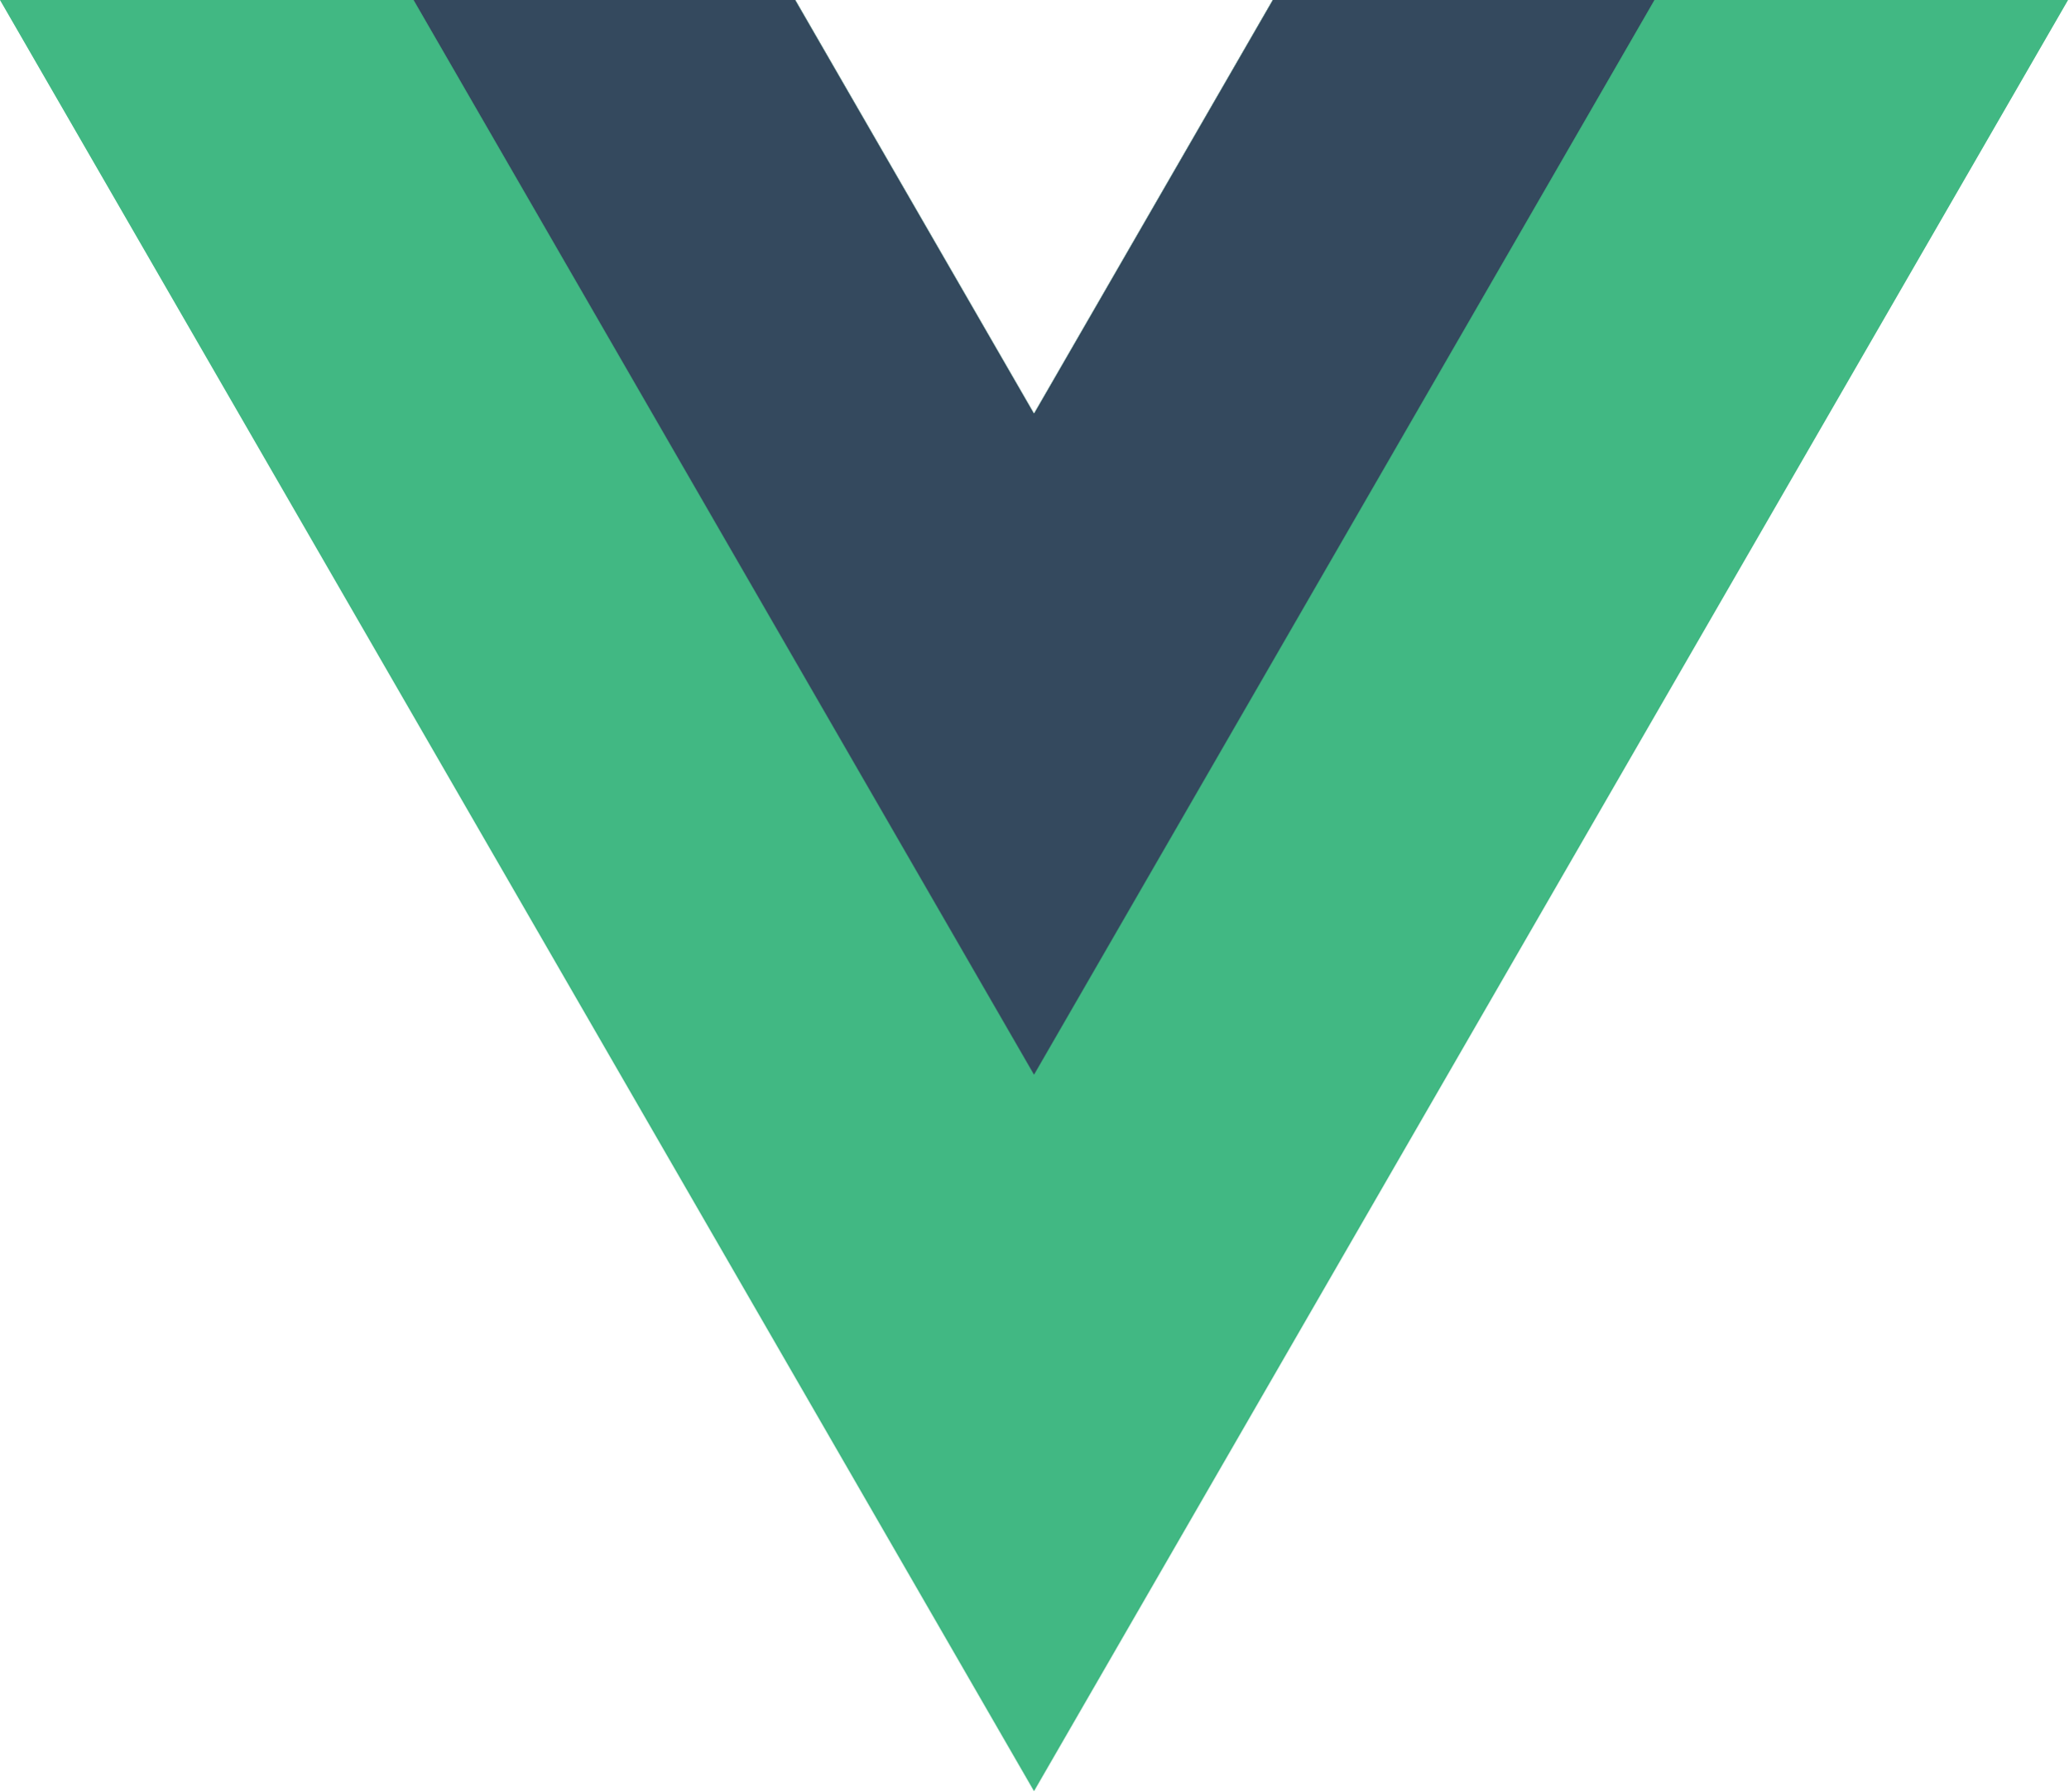
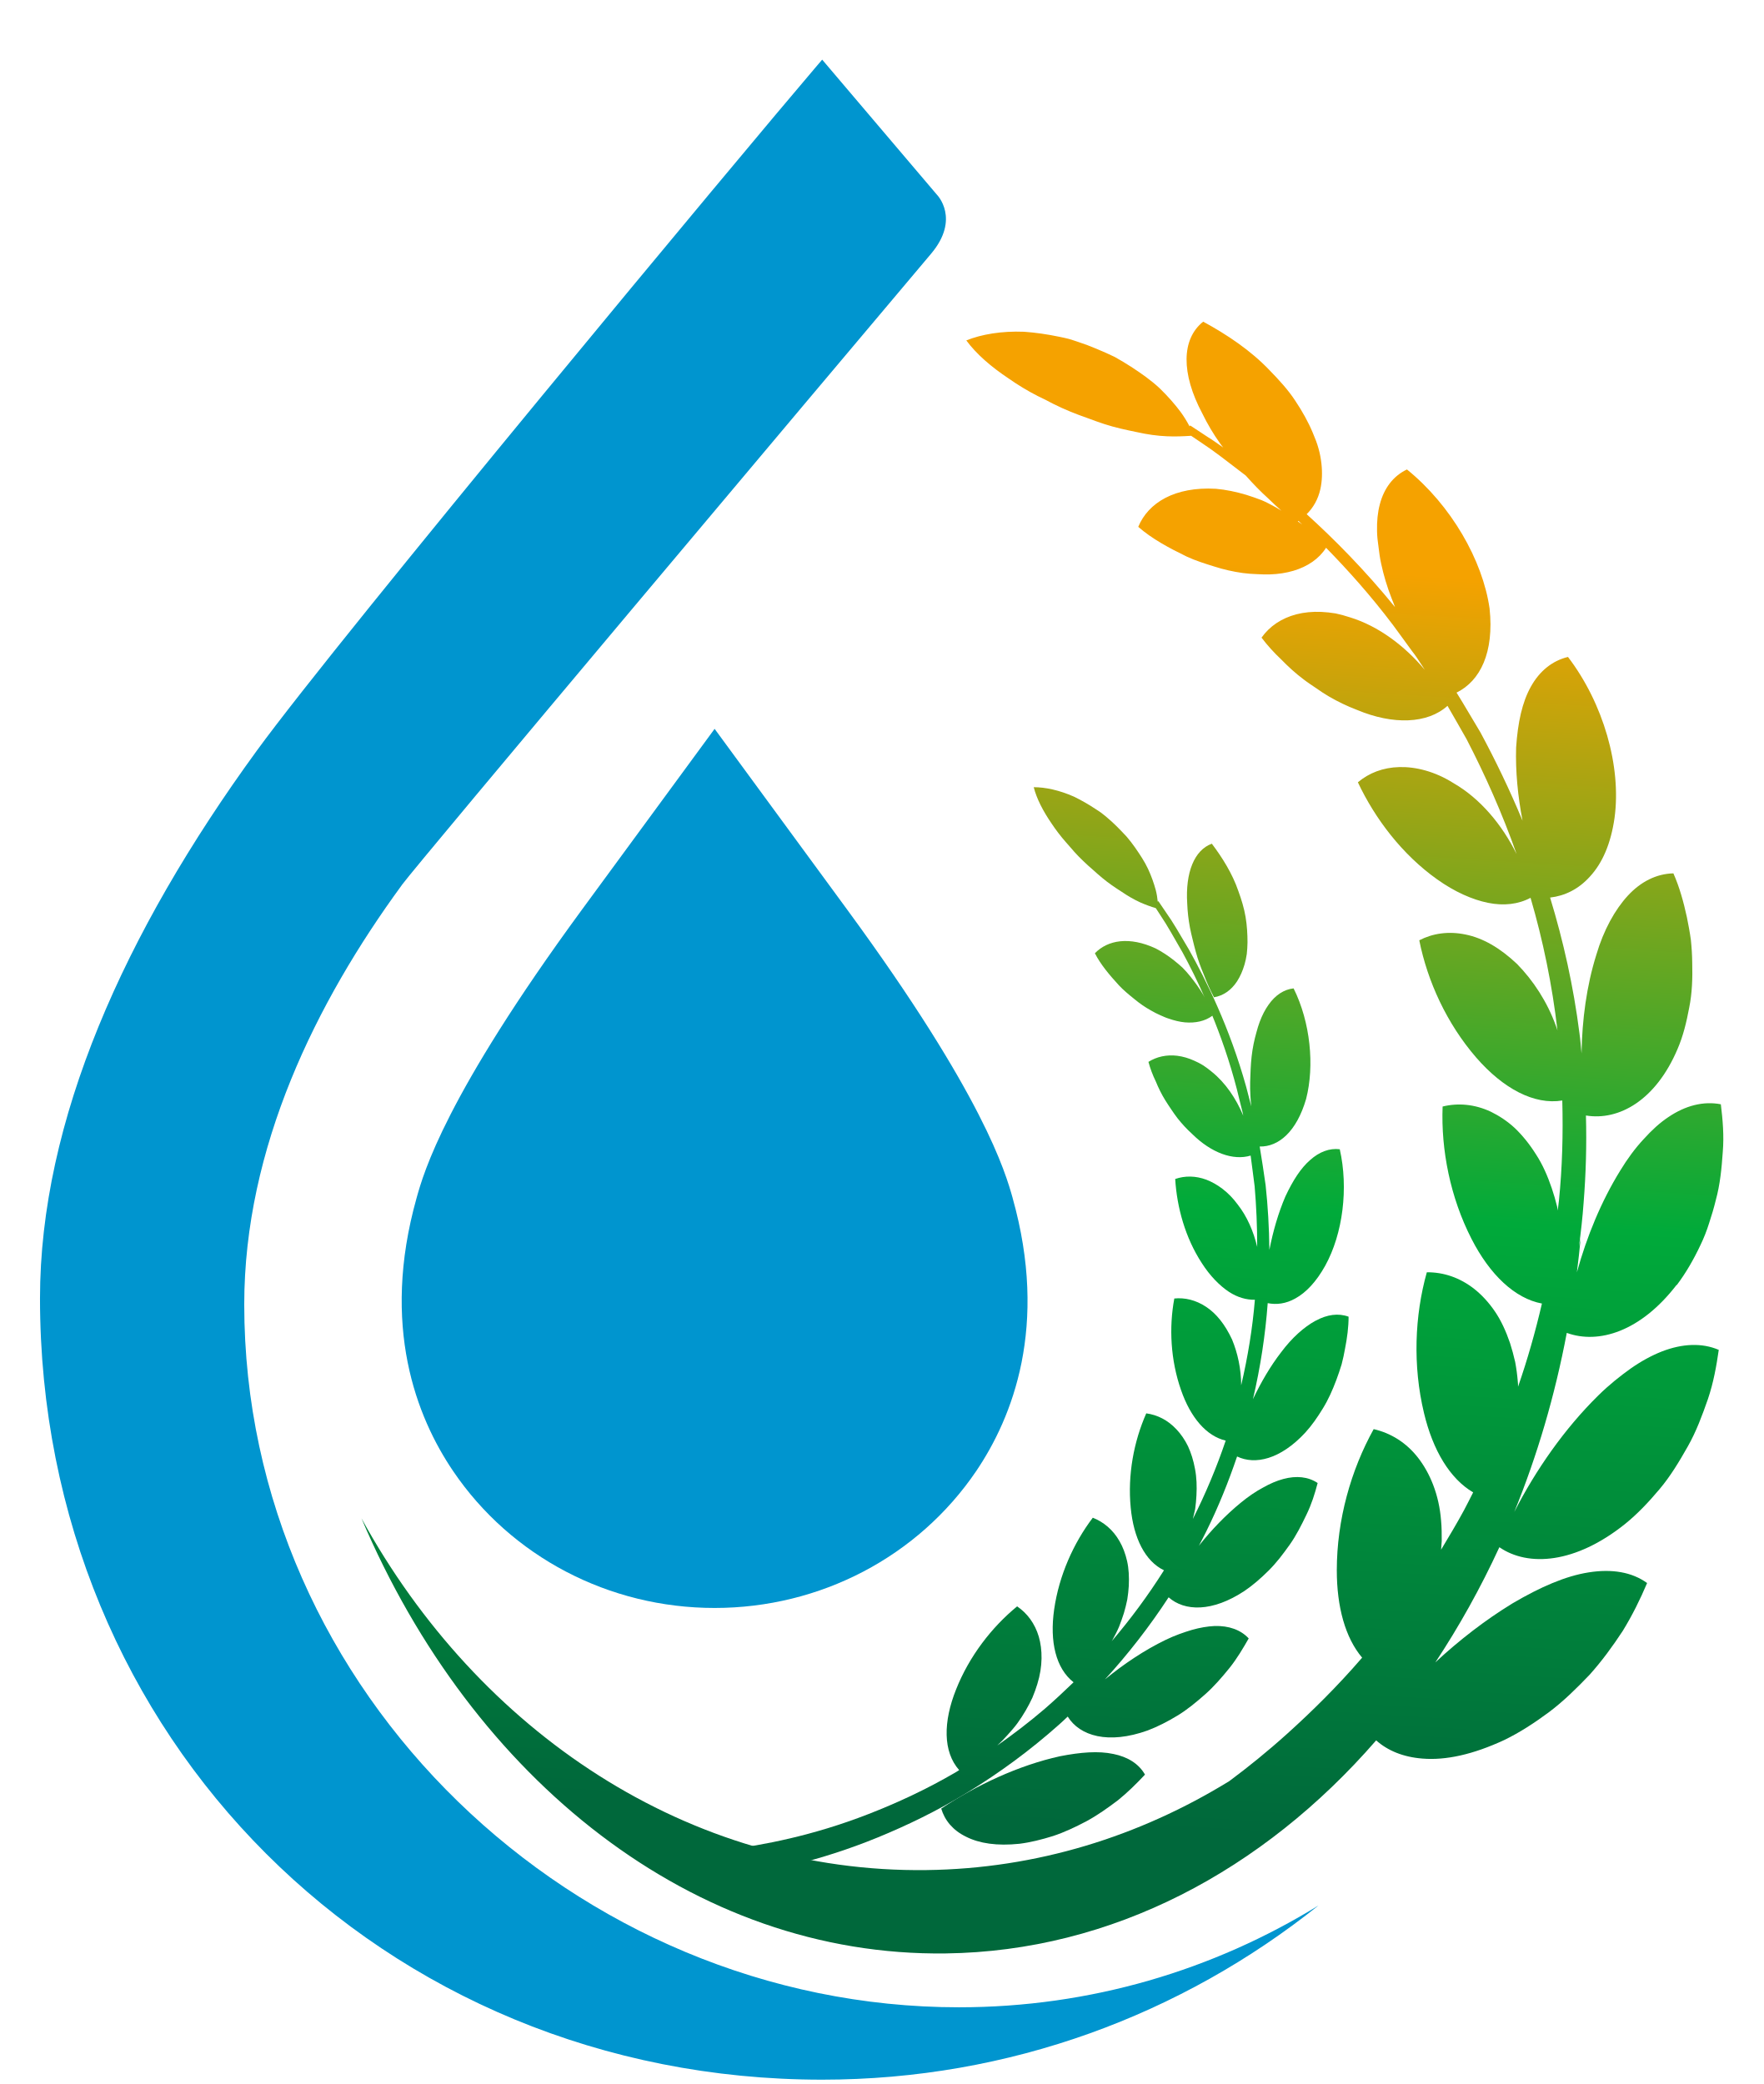
- <svg xmlns="http://www.w3.org/2000/svg" viewBox="0 0 261.76 226.69">
-   <path d="M161.096.001l-30.225 52.351L100.647.001H-.005l130.877 226.688L261.749.001z" fill="#41b883" />
-   <path d="M161.096.001l-30.225 52.351L100.647.001H52.346l78.526 136.01L209.398.001z" fill="#34495e" />
+ <svg xmlns="http://www.w3.org/2000/svg" width="22" height="26" viewBox="0 0 22 26" fill="none">
+   <path fill-rule="evenodd" clip-rule="evenodd" d="M13.887 21.882C13.704 21.843 13.483 21.86 13.223 21.911C12.709 22.024 12.179 22.272 11.742 22.564C11.786 22.711 11.887 22.835 12.052 22.915C12.218 22.999 12.438 23.032 12.717 23.003C12.854 22.986 12.994 22.951 13.138 22.906C13.28 22.859 13.419 22.793 13.557 22.72C13.695 22.645 13.822 22.554 13.948 22.459C14.069 22.361 14.18 22.251 14.284 22.14C14.208 22.006 14.071 21.919 13.888 21.882H13.887Z" fill="url(#paint0_linear_1_25)" />
+   <path fill-rule="evenodd" clip-rule="evenodd" d="M16.409 16.479C16.269 16.556 16.119 16.688 15.983 16.87C15.847 17.046 15.731 17.246 15.631 17.456C15.725 17.054 15.786 16.651 15.815 16.258C15.925 16.28 16.041 16.266 16.159 16.2C16.294 16.126 16.422 15.99 16.533 15.79C16.753 15.391 16.824 14.822 16.714 14.338C16.587 14.322 16.459 14.37 16.345 14.472C16.228 14.573 16.13 14.726 16.036 14.926C15.947 15.133 15.881 15.362 15.836 15.594C15.833 15.316 15.817 15.046 15.789 14.786C15.765 14.622 15.742 14.46 15.715 14.304C15.951 14.309 16.175 14.119 16.294 13.711C16.401 13.295 16.348 12.753 16.138 12.331C16.017 12.344 15.909 12.416 15.825 12.536C15.783 12.595 15.746 12.666 15.715 12.749C15.701 12.789 15.686 12.832 15.675 12.877C15.662 12.924 15.649 12.973 15.639 13.024C15.618 13.127 15.607 13.232 15.602 13.34C15.597 13.447 15.592 13.558 15.599 13.666C15.601 13.713 15.605 13.758 15.61 13.803C15.589 13.721 15.568 13.64 15.547 13.561C15.339 12.815 15.049 12.234 14.829 11.841C14.715 11.648 14.626 11.494 14.555 11.396C14.487 11.296 14.451 11.243 14.451 11.243L14.443 11.249C14.439 11.203 14.431 11.153 14.418 11.103C14.395 11.019 14.364 10.93 14.322 10.84C14.28 10.75 14.222 10.663 14.159 10.572C14.127 10.527 14.093 10.482 14.056 10.439C14.017 10.397 13.977 10.355 13.935 10.313C13.893 10.271 13.85 10.232 13.806 10.195C13.783 10.177 13.762 10.158 13.74 10.142C13.717 10.126 13.695 10.11 13.67 10.095C13.579 10.034 13.486 9.982 13.398 9.939C13.215 9.858 13.041 9.821 12.896 9.821C12.933 9.966 13.012 10.118 13.118 10.273C13.17 10.351 13.23 10.431 13.298 10.508C13.314 10.527 13.332 10.547 13.349 10.566C13.367 10.585 13.383 10.606 13.401 10.626C13.436 10.664 13.474 10.705 13.514 10.742C13.553 10.78 13.593 10.816 13.633 10.85C13.672 10.885 13.711 10.921 13.751 10.953C13.83 11.019 13.912 11.074 13.992 11.125C14.069 11.178 14.146 11.222 14.224 11.258C14.292 11.288 14.358 11.312 14.419 11.33C14.435 11.356 14.458 11.391 14.489 11.438C14.556 11.536 14.642 11.69 14.753 11.883C14.842 12.047 14.942 12.246 15.042 12.475C15.033 12.455 15.024 12.434 15.013 12.415C14.965 12.333 14.908 12.254 14.848 12.18C14.818 12.143 14.787 12.107 14.753 12.073C14.718 12.041 14.682 12.01 14.645 11.981C14.572 11.923 14.495 11.873 14.418 11.833C14.09 11.68 13.819 11.727 13.659 11.893C13.733 12.038 13.845 12.168 13.958 12.292C14.016 12.354 14.084 12.41 14.15 12.463C14.216 12.518 14.285 12.566 14.361 12.608C14.398 12.629 14.435 12.649 14.473 12.665C14.51 12.681 14.543 12.697 14.579 12.708C14.648 12.732 14.718 12.749 14.782 12.755C14.913 12.766 15.031 12.741 15.124 12.673C15.121 12.662 15.116 12.65 15.111 12.639C15.226 12.918 15.339 13.235 15.431 13.592C15.454 13.684 15.476 13.779 15.501 13.875C15.504 13.89 15.507 13.904 15.51 13.919C15.42 13.704 15.287 13.508 15.118 13.372C15.082 13.342 15.047 13.316 15.011 13.292C14.974 13.269 14.937 13.25 14.9 13.234C14.828 13.201 14.757 13.181 14.689 13.172C14.553 13.155 14.429 13.184 14.327 13.248C14.35 13.331 14.379 13.411 14.418 13.49C14.451 13.571 14.49 13.651 14.537 13.727C14.56 13.766 14.587 13.803 14.611 13.84C14.636 13.877 14.661 13.914 14.689 13.95C14.744 14.02 14.805 14.086 14.873 14.148C15.111 14.383 15.384 14.483 15.602 14.417C15.62 14.543 15.634 14.67 15.652 14.801C15.673 15.046 15.684 15.299 15.684 15.557C15.638 15.362 15.557 15.176 15.441 15.028C15.326 14.87 15.184 14.77 15.05 14.718C14.915 14.668 14.782 14.667 14.661 14.709C14.682 15.062 14.787 15.444 14.994 15.76C15.095 15.918 15.215 16.04 15.333 16.118C15.436 16.185 15.547 16.218 15.655 16.216C15.626 16.567 15.568 16.925 15.484 17.283C15.484 17.082 15.441 16.882 15.37 16.711C15.281 16.521 15.173 16.387 15.045 16.303C14.918 16.219 14.781 16.187 14.65 16.2C14.582 16.562 14.603 16.97 14.734 17.343C14.852 17.684 15.05 17.917 15.291 17.973C15.178 18.307 15.04 18.636 14.881 18.951C14.89 18.91 14.902 18.868 14.91 18.827C14.918 18.769 14.923 18.713 14.926 18.657C14.932 18.544 14.929 18.434 14.908 18.326C14.889 18.22 14.858 18.125 14.821 18.044C14.781 17.962 14.732 17.891 14.677 17.833C14.569 17.717 14.439 17.652 14.3 17.633C14.145 17.983 14.066 18.4 14.106 18.81C14.142 19.189 14.285 19.477 14.521 19.591C14.322 19.906 14.103 20.202 13.867 20.478C13.872 20.47 13.877 20.464 13.88 20.457C13.909 20.404 13.937 20.351 13.961 20.294C13.983 20.238 14.003 20.181 14.021 20.125C14.038 20.069 14.051 20.012 14.063 19.956C14.072 19.898 14.079 19.841 14.082 19.785C14.087 19.672 14.082 19.57 14.061 19.477C14.04 19.384 14.008 19.3 13.967 19.229C13.885 19.085 13.769 18.989 13.633 18.935C13.393 19.251 13.212 19.654 13.151 20.078C13.093 20.481 13.172 20.815 13.393 20.988C13.275 21.102 13.156 21.213 13.035 21.318C12.841 21.484 12.641 21.637 12.441 21.777C12.488 21.734 12.531 21.689 12.573 21.642C12.615 21.595 12.657 21.548 12.694 21.497C12.731 21.445 12.765 21.394 12.796 21.34C12.826 21.287 12.855 21.234 12.88 21.179C12.904 21.123 12.923 21.067 12.941 21.01C13.01 20.788 13.006 20.581 12.959 20.418C12.91 20.254 12.815 20.127 12.689 20.041C12.371 20.302 12.092 20.663 11.928 21.076C11.765 21.482 11.763 21.855 11.966 22.084C11.955 22.09 11.942 22.098 11.931 22.106C11.558 22.325 11.185 22.496 10.835 22.632C10.133 22.906 9.51 23.02 9.076 23.077C8.966 23.09 8.869 23.099 8.786 23.109C8.7 23.114 8.629 23.119 8.569 23.123C8.452 23.131 8.39 23.135 8.39 23.135L8.406 23.491C8.406 23.491 8.471 23.486 8.594 23.476C8.655 23.471 8.731 23.465 8.819 23.459C8.908 23.447 9.01 23.434 9.123 23.418C9.575 23.352 10.223 23.222 10.95 22.924C11.313 22.775 11.697 22.591 12.079 22.356C12.462 22.122 12.846 21.842 13.21 21.518C13.248 21.486 13.283 21.45 13.32 21.416C13.47 21.658 13.825 21.766 14.318 21.589C14.442 21.542 14.565 21.479 14.687 21.405C14.81 21.331 14.923 21.237 15.034 21.139C15.145 21.041 15.244 20.926 15.338 20.81C15.431 20.694 15.507 20.565 15.578 20.441C15.478 20.333 15.329 20.281 15.153 20.286C15.065 20.29 14.97 20.306 14.868 20.335C14.768 20.365 14.655 20.404 14.542 20.459C14.279 20.586 14.021 20.759 13.785 20.952C14.072 20.638 14.34 20.294 14.579 19.928C14.777 20.104 15.123 20.115 15.526 19.848C15.631 19.777 15.73 19.69 15.826 19.595C15.875 19.546 15.92 19.495 15.964 19.44C16.007 19.385 16.049 19.329 16.09 19.271C16.172 19.155 16.236 19.027 16.298 18.898C16.361 18.769 16.403 18.636 16.438 18.502C16.32 18.423 16.172 18.408 16.009 18.452C15.927 18.474 15.843 18.51 15.755 18.56C15.665 18.608 15.573 18.671 15.479 18.748C15.291 18.902 15.115 19.085 14.957 19.284C14.987 19.224 15.021 19.164 15.05 19.103C15.199 18.802 15.325 18.489 15.433 18.171C15.657 18.279 15.973 18.208 16.282 17.875C16.364 17.786 16.435 17.683 16.503 17.572C16.572 17.46 16.625 17.34 16.672 17.214C16.696 17.151 16.717 17.086 16.737 17.022C16.754 16.956 16.769 16.89 16.78 16.824C16.806 16.692 16.824 16.558 16.824 16.427C16.696 16.38 16.556 16.4 16.416 16.476L16.409 16.479Z" fill="url(#paint1_linear_1_25)" />
+   <path fill-rule="evenodd" clip-rule="evenodd" d="M14.845 11.573C14.855 11.623 14.866 11.673 14.879 11.723C14.892 11.773 14.903 11.825 14.918 11.875C14.945 11.975 14.981 12.072 15.021 12.167C15.057 12.263 15.099 12.355 15.145 12.442C15.26 12.423 15.36 12.355 15.434 12.241C15.471 12.183 15.502 12.115 15.526 12.033C15.538 11.992 15.547 11.949 15.554 11.902C15.559 11.857 15.562 11.809 15.563 11.757C15.563 11.656 15.557 11.548 15.539 11.44C15.521 11.332 15.488 11.224 15.449 11.117C15.375 10.901 15.25 10.701 15.118 10.526C14.9 10.605 14.786 10.885 14.811 11.274C14.815 11.373 14.826 11.473 14.845 11.573Z" fill="url(#paint2_linear_1_25)" />
+   <path fill-rule="evenodd" clip-rule="evenodd" d="M11.963 25.043C7.185 25.043 3.047 21.121 3.047 16.274C3.047 14.317 3.944 12.504 5.011 11.045L5.014 11.04C5.206 10.777 10.233 4.805 11.616 3.165C11.984 2.728 11.689 2.43 11.689 2.43L10.357 0.862L10.257 0.744C10.257 0.744 10.227 0.78 10.17 0.846C9.323 1.837 4.249 7.93 3.204 9.365C1.546 11.641 0.499 13.987 0.499 16.198C0.499 21.679 4.771 25.946 10.257 25.946C12.601 25.946 14.75 25.13 16.448 23.773C15.139 24.579 13.604 25.043 11.963 25.043Z" fill="#0095CF" />
+   <path fill-rule="evenodd" clip-rule="evenodd" d="M20.921 16.029C21.032 15.881 21.128 15.715 21.212 15.537C21.255 15.449 21.291 15.357 21.321 15.262C21.352 15.168 21.381 15.072 21.405 14.973C21.459 14.777 21.478 14.575 21.492 14.373C21.509 14.172 21.492 13.972 21.468 13.777C21.25 13.735 21.026 13.793 20.813 13.937C20.706 14.008 20.605 14.101 20.505 14.212C20.401 14.323 20.303 14.456 20.213 14.604C19.975 14.989 19.795 15.429 19.672 15.874C19.69 15.734 19.706 15.592 19.719 15.449C19.712 15.484 19.704 15.518 19.698 15.553C19.722 15.371 19.743 15.188 19.756 15.005C19.785 14.643 19.795 14.28 19.785 13.917C20.197 13.985 20.657 13.727 20.928 13.087C20.997 12.928 21.039 12.755 21.073 12.573C21.11 12.391 21.116 12.204 21.111 12.012C21.11 11.917 21.104 11.82 21.094 11.725C21.081 11.63 21.063 11.535 21.044 11.441C21.003 11.253 20.952 11.067 20.876 10.896C20.663 10.901 20.469 11 20.308 11.174C20.148 11.348 20.006 11.601 19.914 11.914C19.793 12.3 19.737 12.723 19.73 13.142C19.722 13.058 19.716 12.974 19.704 12.89C19.63 12.307 19.503 11.739 19.338 11.198C19.522 11.177 19.693 11.093 19.833 10.938C19.99 10.769 20.096 10.526 20.142 10.203C20.229 9.562 20.003 8.775 19.561 8.196C19.365 8.243 19.207 8.372 19.099 8.565C18.989 8.761 18.935 9.014 18.914 9.326C18.905 9.621 18.935 9.932 18.994 10.239C18.833 9.852 18.655 9.483 18.468 9.136C18.366 8.968 18.271 8.801 18.171 8.641C18.467 8.495 18.641 8.14 18.583 7.592C18.497 6.989 18.102 6.302 17.552 5.857C17.382 5.938 17.267 6.089 17.214 6.291C17.187 6.391 17.176 6.504 17.179 6.628C17.18 6.689 17.187 6.754 17.197 6.82C17.205 6.887 17.214 6.958 17.23 7.031C17.261 7.176 17.305 7.323 17.361 7.466C17.376 7.502 17.39 7.537 17.403 7.574C17.026 7.111 16.646 6.728 16.301 6.415C16.383 6.334 16.443 6.231 16.472 6.102C16.493 6.007 16.498 5.899 16.485 5.782C16.478 5.722 16.467 5.659 16.449 5.596C16.432 5.533 16.407 5.469 16.378 5.401C16.322 5.266 16.246 5.13 16.157 4.997C16.069 4.863 15.956 4.74 15.838 4.619C15.604 4.373 15.307 4.174 15.01 4.013C14.737 4.231 14.734 4.66 14.999 5.158C15.062 5.287 15.136 5.414 15.223 5.535C15.234 5.551 15.247 5.567 15.26 5.583C15.187 5.532 15.121 5.485 15.065 5.451C14.924 5.358 14.848 5.308 14.848 5.308L14.84 5.319C14.808 5.259 14.773 5.2 14.729 5.14C14.656 5.042 14.568 4.942 14.466 4.843C14.363 4.747 14.242 4.661 14.111 4.576C14.045 4.534 13.977 4.492 13.906 4.453C13.833 4.418 13.758 4.384 13.68 4.352C13.603 4.319 13.525 4.29 13.448 4.265C13.409 4.252 13.372 4.239 13.333 4.228C13.294 4.218 13.256 4.21 13.217 4.202C13.064 4.17 12.917 4.149 12.776 4.139C12.494 4.128 12.244 4.171 12.055 4.247C12.181 4.418 12.365 4.577 12.586 4.724C12.696 4.801 12.815 4.874 12.944 4.94C12.976 4.956 13.009 4.972 13.043 4.988C13.075 5.006 13.109 5.022 13.143 5.04C13.21 5.074 13.28 5.105 13.352 5.135C13.424 5.164 13.496 5.192 13.567 5.216C13.637 5.243 13.706 5.267 13.775 5.29C13.912 5.335 14.051 5.364 14.182 5.391C14.311 5.42 14.437 5.438 14.558 5.443C14.666 5.448 14.766 5.443 14.86 5.437C14.895 5.461 14.941 5.493 15.002 5.533C15.134 5.619 15.315 5.759 15.541 5.933C15.63 6.033 15.723 6.13 15.823 6.22C15.877 6.273 15.931 6.323 15.986 6.372C15.964 6.359 15.941 6.343 15.917 6.33C15.857 6.297 15.799 6.265 15.736 6.239C15.673 6.215 15.61 6.193 15.546 6.173C15.418 6.135 15.292 6.109 15.168 6.098C14.656 6.069 14.324 6.272 14.2 6.573C14.374 6.725 14.589 6.839 14.805 6.944C14.915 6.995 15.033 7.032 15.149 7.068C15.263 7.105 15.383 7.132 15.504 7.149C15.563 7.157 15.623 7.161 15.681 7.163C15.738 7.166 15.791 7.168 15.844 7.166C15.949 7.163 16.047 7.147 16.136 7.121C16.314 7.068 16.456 6.971 16.543 6.834C16.814 7.111 17.098 7.427 17.376 7.795C17.453 7.901 17.534 8.009 17.614 8.121C17.657 8.175 17.695 8.233 17.732 8.291C17.747 8.312 17.76 8.335 17.774 8.356C17.523 8.056 17.195 7.811 16.845 7.703C16.782 7.682 16.722 7.666 16.662 7.653C16.601 7.643 16.543 7.637 16.485 7.634C16.372 7.629 16.267 7.64 16.173 7.664C15.986 7.713 15.838 7.814 15.738 7.955C15.81 8.051 15.893 8.142 15.983 8.227C16.07 8.316 16.162 8.401 16.264 8.477C16.314 8.516 16.369 8.551 16.42 8.586C16.472 8.624 16.525 8.657 16.58 8.69C16.69 8.754 16.806 8.81 16.927 8.856C17.381 9.047 17.81 9.03 18.058 8.806C18.137 8.941 18.215 9.081 18.296 9.222C18.526 9.666 18.741 10.147 18.92 10.655C18.739 10.289 18.467 9.963 18.134 9.771C17.9 9.623 17.661 9.565 17.458 9.57C17.253 9.575 17.077 9.644 16.94 9.76C17.153 10.213 17.492 10.661 17.929 10.971C18.145 11.125 18.366 11.224 18.565 11.264C18.759 11.303 18.941 11.283 19.094 11.201C19.249 11.731 19.364 12.286 19.43 12.857C19.424 12.836 19.417 12.815 19.409 12.795C19.302 12.499 19.128 12.233 18.925 12.026C18.709 11.822 18.496 11.702 18.283 11.659C18.071 11.615 17.874 11.644 17.706 11.731C17.808 12.244 18.05 12.771 18.416 13.194C18.755 13.584 19.141 13.787 19.49 13.73C19.501 14.146 19.49 14.564 19.448 14.981C19.445 15.021 19.436 15.062 19.433 15.102C19.43 15.088 19.43 15.073 19.427 15.059C19.407 14.978 19.385 14.901 19.359 14.825C19.307 14.673 19.246 14.53 19.16 14.399C19.078 14.269 18.989 14.161 18.898 14.074C18.802 13.985 18.699 13.919 18.599 13.87C18.396 13.775 18.189 13.758 17.997 13.805C17.976 14.345 18.092 14.938 18.358 15.457C18.586 15.903 18.898 16.2 19.236 16.263C19.154 16.616 19.056 16.962 18.938 17.301C18.938 17.28 18.938 17.257 18.935 17.236C18.928 17.153 18.917 17.07 18.902 16.991C18.884 16.911 18.862 16.832 18.838 16.756C18.786 16.605 18.726 16.474 18.649 16.361C18.572 16.248 18.486 16.156 18.396 16.084C18.213 15.939 18.008 15.871 17.8 15.873C17.648 16.414 17.623 17.04 17.765 17.63C17.876 18.096 18.089 18.449 18.378 18.619C18.339 18.695 18.302 18.771 18.262 18.845C18.171 19.013 18.074 19.174 17.978 19.334C17.981 19.298 17.984 19.261 17.986 19.226C17.986 19.14 17.986 19.055 17.978 18.973C17.953 18.644 17.837 18.375 17.69 18.186C17.542 17.996 17.348 17.878 17.137 17.83C16.854 18.339 16.677 18.961 16.677 19.591C16.677 20.049 16.783 20.433 16.993 20.681C16.687 21.036 16.367 21.352 16.056 21.632C15.812 21.852 15.57 22.047 15.336 22.221C14.213 22.912 12.93 23.314 11.56 23.331C8.592 23.37 5.971 21.608 4.509 18.942C5.895 22.204 8.653 24.413 11.799 24.371C13.875 24.344 15.755 23.339 17.168 21.713C17.311 21.84 17.503 21.921 17.745 21.94C18.036 21.964 18.376 21.89 18.767 21.708C18.959 21.615 19.143 21.495 19.325 21.36C19.506 21.224 19.669 21.063 19.829 20.896C19.983 20.725 20.119 20.538 20.245 20.346C20.364 20.152 20.464 19.949 20.548 19.75C20.36 19.613 20.108 19.571 19.82 19.617C19.532 19.662 19.219 19.798 18.87 20.003C18.531 20.21 18.205 20.462 17.907 20.739C18.203 20.291 18.471 19.811 18.705 19.303C19.065 19.551 19.653 19.509 20.272 19.014C20.427 18.889 20.568 18.74 20.703 18.579C20.839 18.418 20.948 18.236 21.055 18.047C21.162 17.859 21.236 17.657 21.307 17.454C21.376 17.251 21.413 17.043 21.442 16.841C21.233 16.751 20.987 16.762 20.732 16.861C20.605 16.911 20.474 16.982 20.343 17.074C20.214 17.166 20.074 17.277 19.94 17.409C19.519 17.823 19.16 18.337 18.891 18.863C19.177 18.162 19.398 17.412 19.546 16.629C19.943 16.774 20.468 16.611 20.913 16.034L20.921 16.029ZM16.199 6.499C16.215 6.513 16.23 6.53 16.246 6.544C16.228 6.531 16.209 6.518 16.191 6.505C16.194 6.504 16.196 6.501 16.199 6.499Z" fill="url(#paint3_linear_1_25)" />
+   <path fill-rule="evenodd" clip-rule="evenodd" d="M12.633 14.946C12.544 14.631 12.276 13.677 10.567 11.346L8.915 9.093L7.262 11.346C5.553 13.677 5.285 14.631 5.197 14.946C4.748 16.543 5.197 17.68 5.652 18.352C6.376 19.421 7.596 20.061 8.915 20.061C10.233 20.061 11.453 19.422 12.178 18.354C12.633 17.681 13.082 16.545 12.633 14.947V14.946Z" fill="#0095CF" />
+   <defs>
+     <linearGradient id="paint0_linear_1_25" x1="14.034" y1="5.756" x2="12.99" y2="22.737" gradientUnits="userSpaceOnUse">
+       <stop stop-color="#F5A200" />
+       <stop offset="0.07" stop-color="#F5A200" />
+       <stop offset="0.54" stop-color="#00AA3A" />
+       <stop offset="1" stop-color="#00683B" />
+     </linearGradient>
+     <linearGradient id="paint1_linear_1_25" x1="13.469" y1="5.722" x2="12.425" y2="22.701" gradientUnits="userSpaceOnUse">
+       <stop stop-color="#F5A200" />
+       <stop offset="0.07" stop-color="#F5A200" />
+       <stop offset="0.54" stop-color="#00AA3A" />
+       <stop offset="1" stop-color="#00683B" />
+     </linearGradient>
+     <linearGradient id="paint2_linear_1_25" x1="15.531" y1="5.848" x2="14.486" y2="22.828" gradientUnits="userSpaceOnUse">
+       <stop stop-color="#F5A200" />
+       <stop offset="0.07" stop-color="#F5A200" />
+       <stop offset="0.54" stop-color="#00AA3A" />
+       <stop offset="1" stop-color="#00683B" />
+     </linearGradient>
+     <linearGradient id="paint3_linear_1_25" x1="13.73" y1="5.736" x2="12.685" y2="22.719" gradientUnits="userSpaceOnUse">
+       <stop stop-color="#F5A200" />
+       <stop offset="0.07" stop-color="#F5A200" />
+       <stop offset="0.54" stop-color="#00AA3A" />
+       <stop offset="1" stop-color="#00683B" />
+     </linearGradient>
+   </defs>
</svg>
